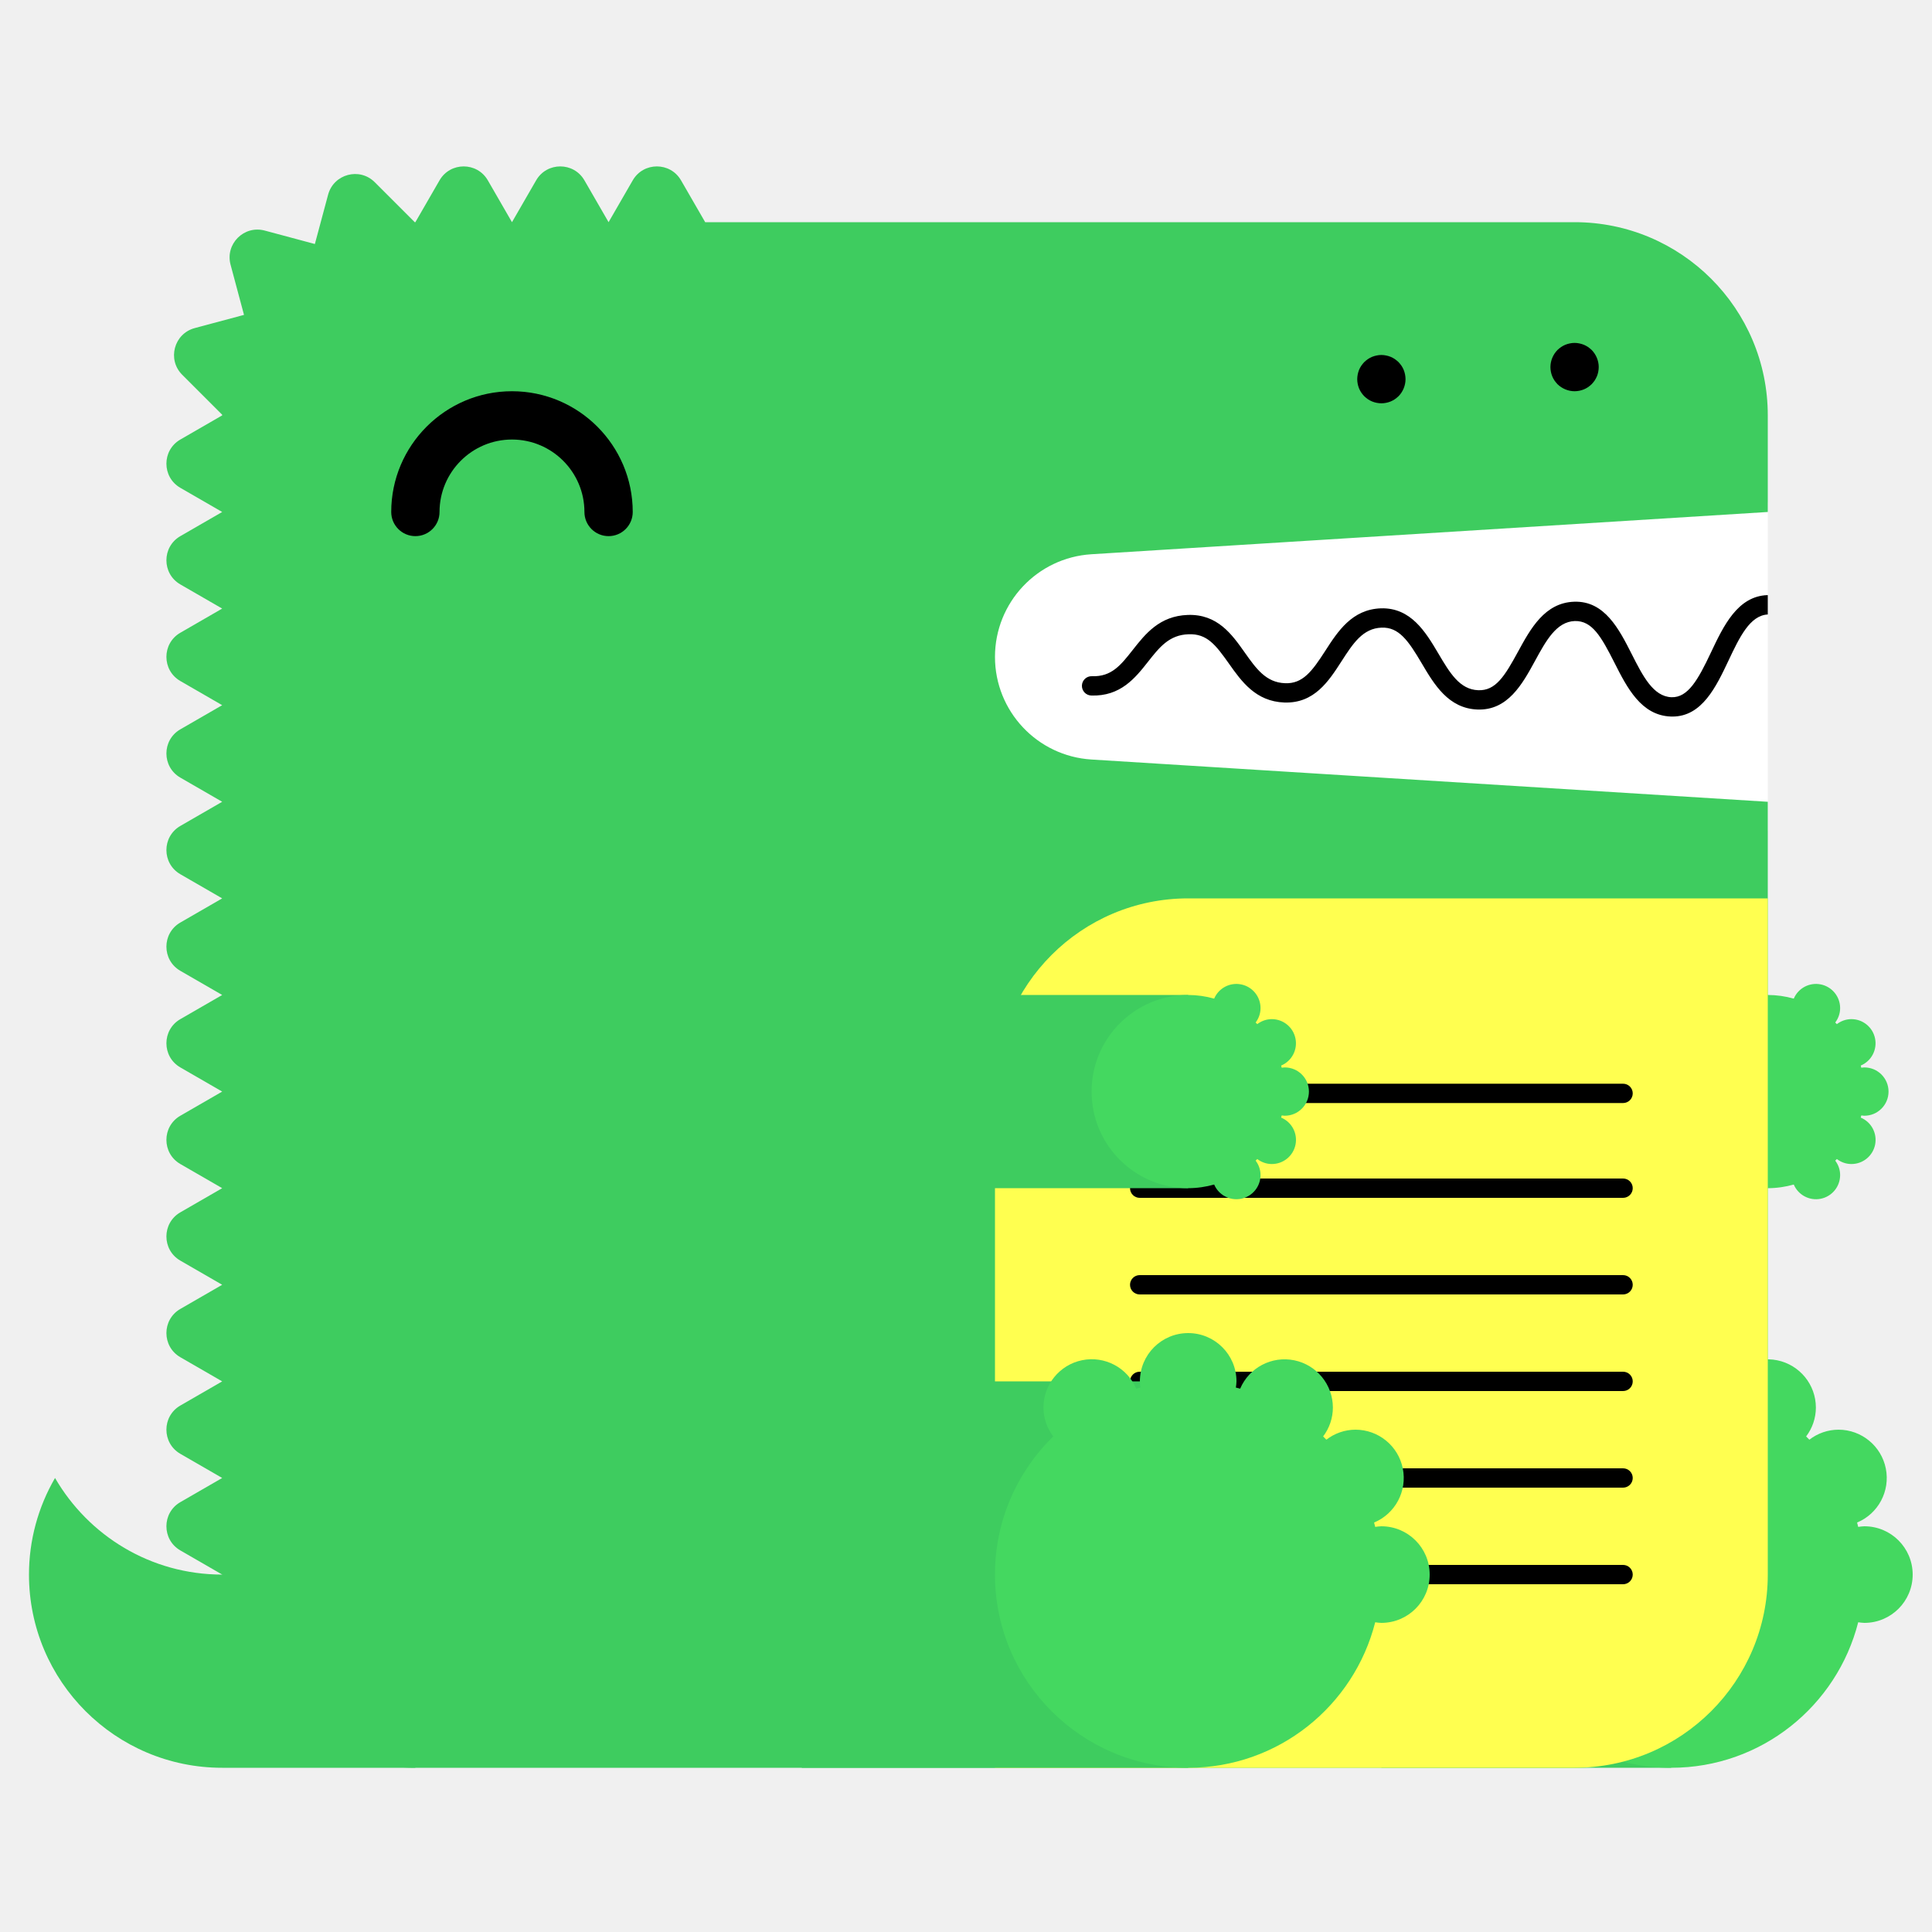
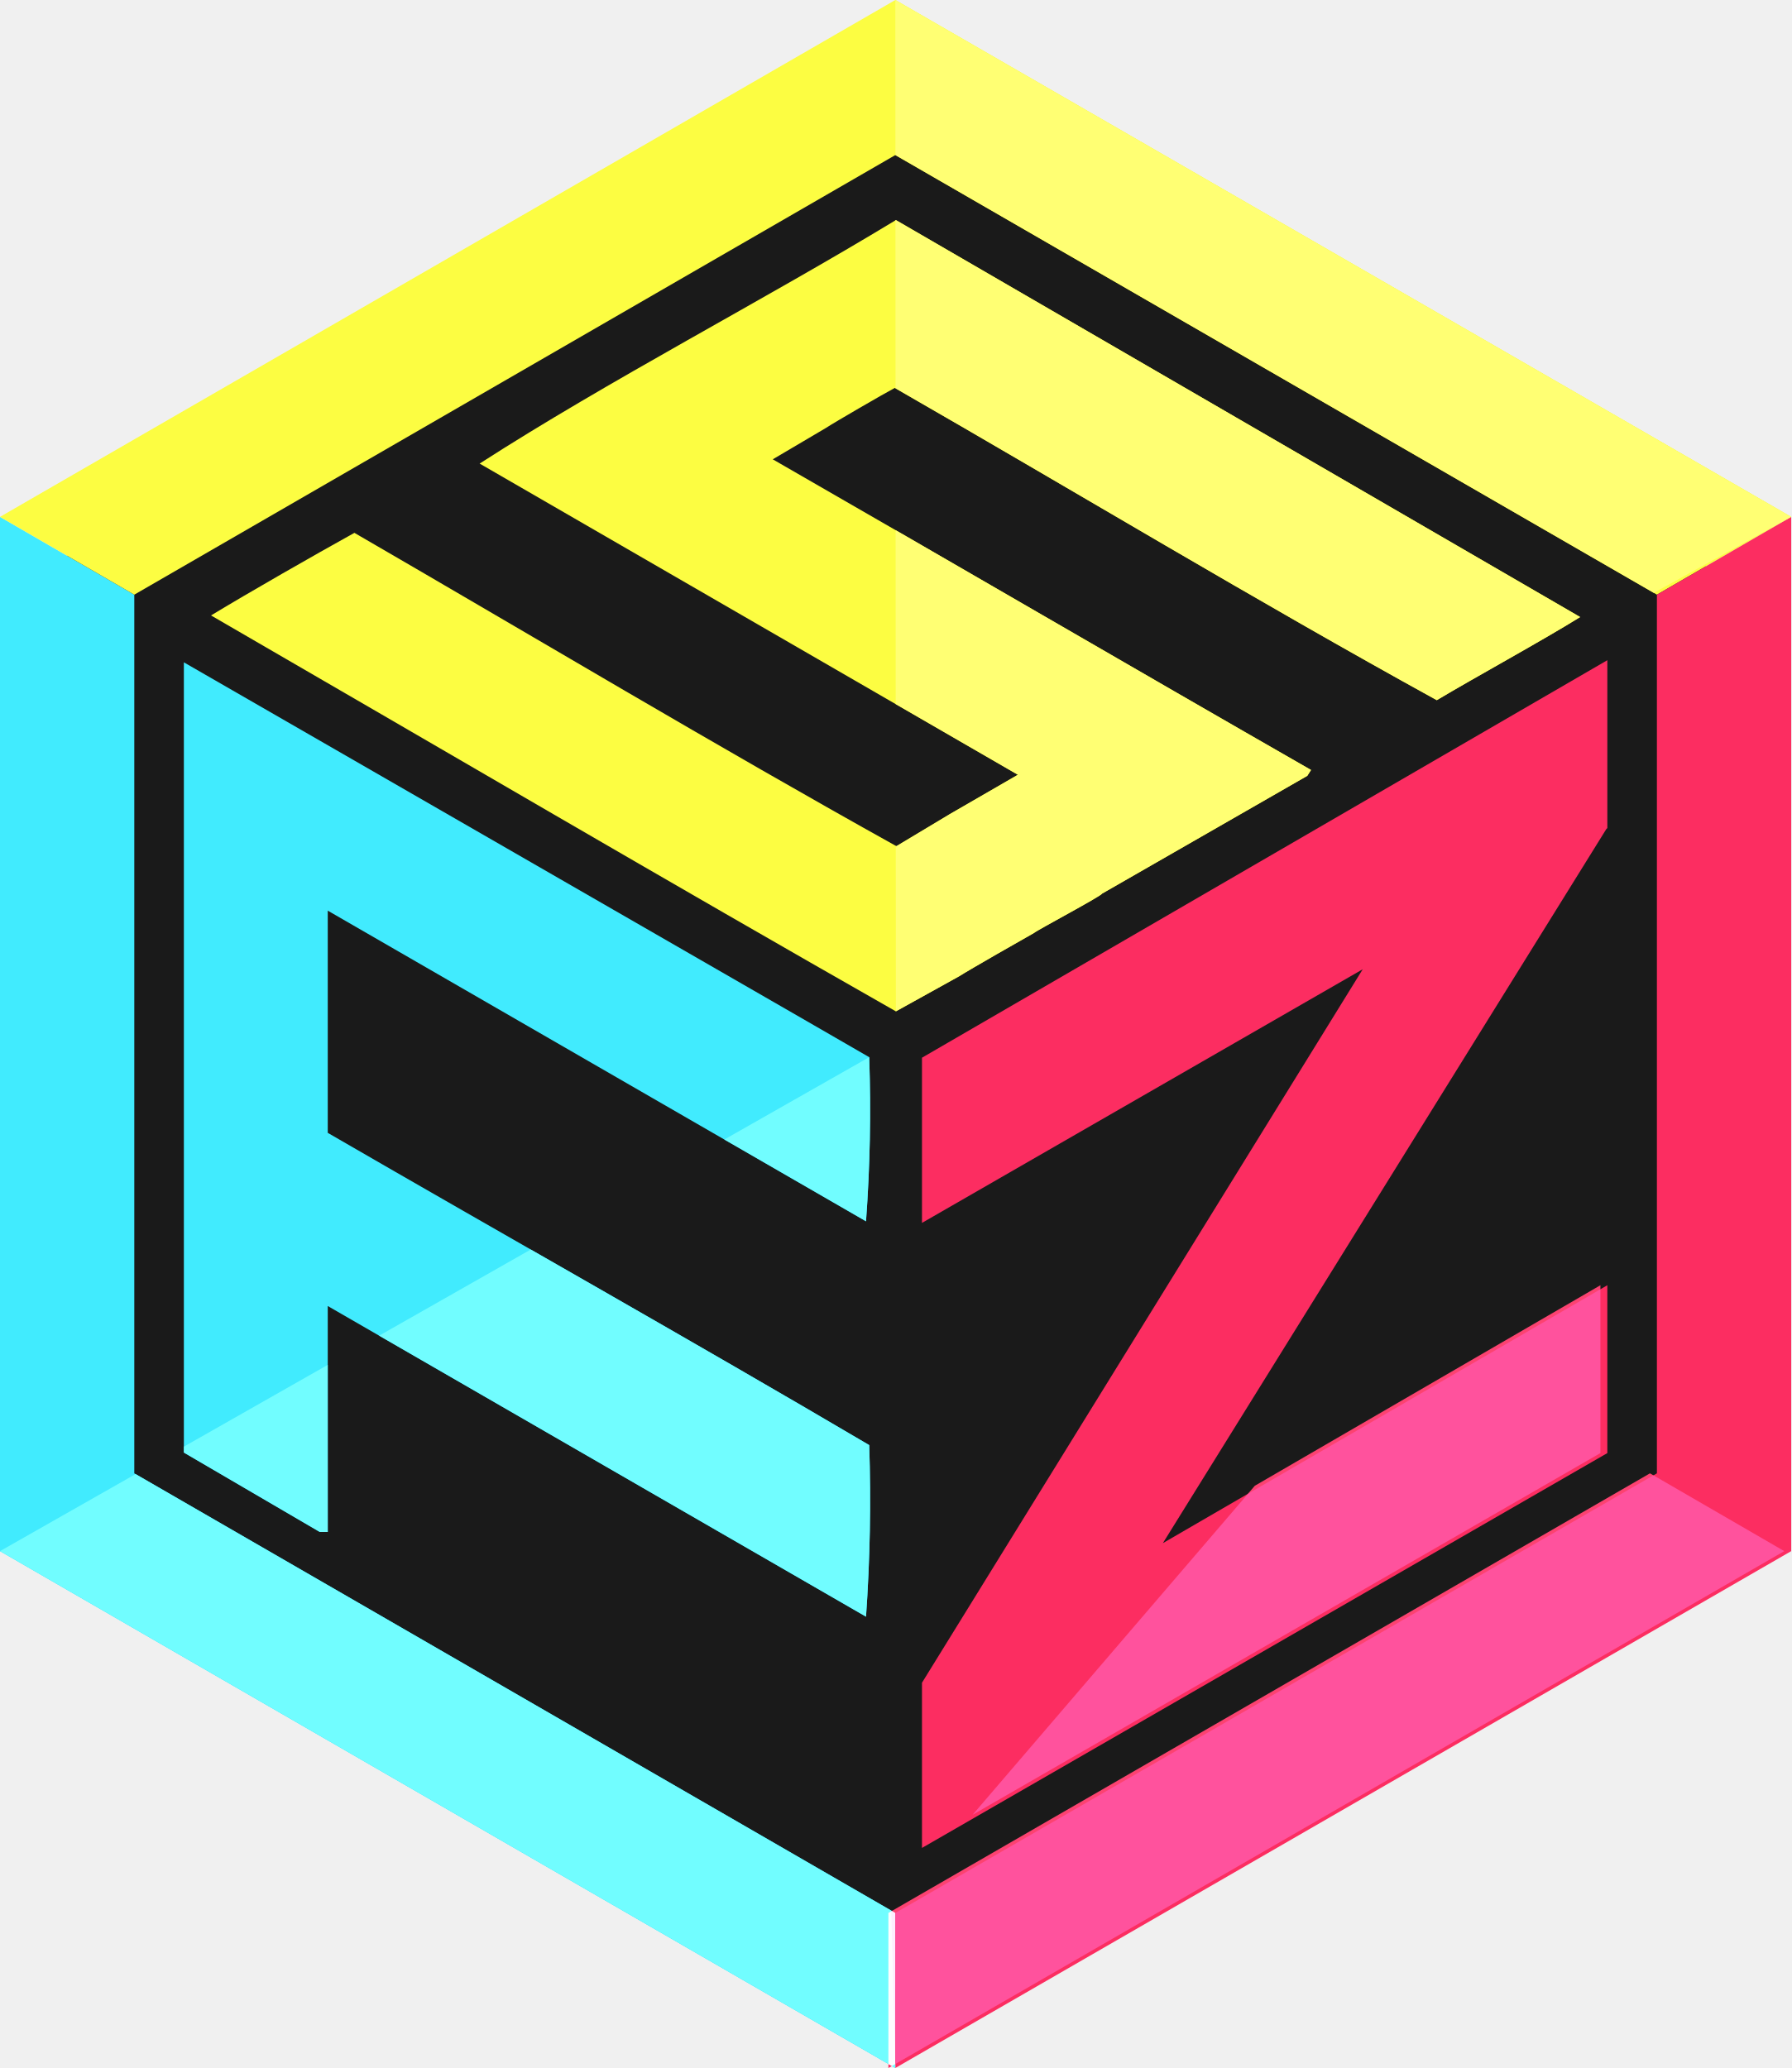
- <svg xmlns="http://www.w3.org/2000/svg" width="200" height="200" viewBox="0 0 200 200">
-   <g fill="none" fill-rule="evenodd">
-     <path fill="#FFF" d="M99 52h84v34H99z" />
-     <path d="M23 163c-7.398 0-13.843-4.027-17.303-10A19.886 19.886 0 0 0 3 163c0 11.046 8.954 20 20 20h20v-20H23z" fill="#3ECC5F" />
-     <path d="M112.98 57.376L183 53V43c0-11.046-8.954-20-20-20H73l-2.5-4.33c-1.112-1.925-3.889-1.925-5 0L63 23l-2.5-4.33c-1.111-1.925-3.889-1.925-5 0L53 23l-2.5-4.33c-1.111-1.925-3.889-1.925-5 0L43 23c-.022 0-.042.003-.065.003l-4.142-4.141c-1.57-1.571-4.252-.853-4.828 1.294l-1.369 5.104-5.192-1.392c-2.148-.575-4.111 1.389-3.535 3.536l1.39 5.193-5.102 1.367c-2.148.576-2.867 3.259-1.296 4.83l4.142 4.142c0 .021-.003.042-.003.064l-4.33 2.5c-1.925 1.111-1.925 3.889 0 5L23 53l-4.33 2.5c-1.925 1.111-1.925 3.889 0 5L23 63l-4.33 2.5c-1.925 1.111-1.925 3.889 0 5L23 73l-4.33 2.5c-1.925 1.111-1.925 3.889 0 5L23 83l-4.33 2.5c-1.925 1.111-1.925 3.889 0 5L23 93l-4.33 2.5c-1.925 1.111-1.925 3.889 0 5L23 103l-4.33 2.5c-1.925 1.111-1.925 3.889 0 5L23 113l-4.33 2.5c-1.925 1.111-1.925 3.889 0 5L23 123l-4.33 2.5c-1.925 1.111-1.925 3.889 0 5L23 133l-4.33 2.5c-1.925 1.111-1.925 3.889 0 5L23 143l-4.33 2.5c-1.925 1.111-1.925 3.889 0 5L23 153l-4.33 2.5c-1.925 1.111-1.925 3.889 0 5L23 163c0 11.046 8.954 20 20 20h120c11.046 0 20-8.954 20-20V83l-70.02-4.376A10.645 10.645 0 0 1 103 68c0-5.621 4.37-10.273 9.98-10.624" fill="#3ECC5F" />
-     <path fill="#3ECC5F" d="M143 183h30v-40h-30z" />
-     <path d="M193 158c-.219 0-.428.037-.639.064-.038-.15-.074-.301-.116-.451A5 5 0 0 0 190.32 148a4.96 4.96 0 0 0-3.016 1.036 26.531 26.531 0 0 0-.335-.336 4.955 4.955 0 0 0 1.011-2.987 5 5 0 0 0-9.599-1.959c-.148-.042-.297-.077-.445-.115.027-.211.064-.42.064-.639a5 5 0 0 0-5-5 5 5 0 0 0-5 5c0 .219.037.428.064.639-.148.038-.297.073-.445.115a4.998 4.998 0 0 0-9.599 1.959c0 1.125.384 2.151 1.011 2.987-3.717 3.632-6.031 8.693-6.031 14.3 0 11.046 8.954 20 20 20 9.339 0 17.16-6.41 19.361-15.064.211.027.42.064.639.064a5 5 0 0 0 5-5 5 5 0 0 0-5-5" fill="#44D860" />
-     <path fill="#3ECC5F" d="M153 123h30v-20h-30z" />
-     <path d="M193 115.5a2.5 2.5 0 1 0 0-5c-.109 0-.214.019-.319.032-.02-.075-.037-.15-.058-.225a2.501 2.501 0 0 0-.963-4.807c-.569 0-1.088.197-1.508.518a6.653 6.653 0 0 0-.168-.168c.314-.417.506-.931.506-1.494a2.5 2.5 0 0 0-4.8-.979A9.987 9.987 0 0 0 183 103c-5.522 0-10 4.478-10 10s4.478 10 10 10c.934 0 1.833-.138 2.69-.377a2.5 2.5 0 0 0 4.8-.979c0-.563-.192-1.077-.506-1.494.057-.055.113-.111.168-.168.42.321.939.518 1.508.518a2.5 2.5 0 0 0 .963-4.807c.021-.074.038-.15.058-.225.105.013.21.032.319.032" fill="#44D860" />
-     <path d="M63 55.5a2.5 2.5 0 0 1-2.5-2.5c0-4.136-3.364-7.5-7.5-7.5s-7.5 3.364-7.5 7.5a2.5 2.5 0 1 1-5 0c0-6.893 5.607-12.5 12.5-12.5S65.5 46.107 65.5 53a2.5 2.5 0 0 1-2.5 2.5" fill="#000" />
-     <path d="M103 183h60c11.046 0 20-8.954 20-20V93h-60c-11.046 0-20 8.954-20 20v70z" fill="#FFFF50" />
-     <path d="M168.02 124h-50.04a1 1 0 1 1 0-2h50.04a1 1 0 1 1 0 2m0 20h-50.04a1 1 0 1 1 0-2h50.04a1 1 0 1 1 0 2m0 20h-50.04a1 1 0 1 1 0-2h50.04a1 1 0 1 1 0 2m0-49.814h-50.04a1 1 0 1 1 0-2h50.04a1 1 0 1 1 0 2m0 19.814h-50.04a1 1 0 1 1 0-2h50.04a1 1 0 1 1 0 2m0 20h-50.04a1 1 0 1 1 0-2h50.04a1 1 0 1 1 0 2M183 61.611c-.012 0-.022-.006-.034-.005-3.09.105-4.552 3.196-5.842 5.923-1.346 2.85-2.387 4.703-4.093 4.647-1.889-.068-2.969-2.202-4.113-4.46-1.314-2.594-2.814-5.536-5.963-5.426-3.046.104-4.513 2.794-5.807 5.167-1.377 2.528-2.314 4.065-4.121 3.994-1.927-.07-2.951-1.805-4.136-3.813-1.321-2.236-2.848-4.75-5.936-4.664-2.994.103-4.465 2.385-5.763 4.4-1.373 2.13-2.335 3.428-4.165 3.351-1.973-.07-2.992-1.51-4.171-3.177-1.324-1.873-2.816-3.993-5.895-3.89-2.928.1-4.399 1.97-5.696 3.618-1.232 1.564-2.194 2.802-4.229 2.724a1 1 0 0 0-.072 2c3.017.101 4.545-1.8 5.872-3.487 1.177-1.496 2.193-2.787 4.193-2.855 1.926-.082 2.829 1.115 4.195 3.045 1.297 1.834 2.769 3.914 5.731 4.021 3.103.104 4.596-2.215 5.918-4.267 1.182-1.834 2.202-3.417 4.15-3.484 1.793-.067 2.769 1.35 4.145 3.681 1.297 2.197 2.766 4.686 5.787 4.796 3.125.108 4.634-2.62 5.949-5.035 1.139-2.088 2.214-4.06 4.119-4.126 1.793-.042 2.728 1.595 4.111 4.33 1.292 2.553 2.757 5.445 5.825 5.556l.169.003c3.064 0 4.518-3.075 5.805-5.794 1.139-2.41 2.217-4.68 4.067-4.773v-2z" fill="#000" />
-     <path fill="#3ECC5F" d="M83 183h40v-40H83z" />
-     <path d="M143 158c-.219 0-.428.037-.639.064-.038-.15-.074-.301-.116-.451A5 5 0 0 0 140.32 148a4.96 4.96 0 0 0-3.016 1.036 26.531 26.531 0 0 0-.335-.336 4.955 4.955 0 0 0 1.011-2.987 5 5 0 0 0-9.599-1.959c-.148-.042-.297-.077-.445-.115.027-.211.064-.42.064-.639a5 5 0 0 0-5-5 5 5 0 0 0-5 5c0 .219.037.428.064.639-.148.038-.297.073-.445.115a4.998 4.998 0 0 0-9.599 1.959c0 1.125.384 2.151 1.011 2.987-3.717 3.632-6.031 8.693-6.031 14.3 0 11.046 8.954 20 20 20 9.339 0 17.16-6.41 19.361-15.064.211.027.42.064.639.064a5 5 0 0 0 5-5 5 5 0 0 0-5-5" fill="#44D860" />
-     <path fill="#3ECC5F" d="M83 123h40v-20H83z" />
-     <path d="M133 115.5a2.5 2.5 0 1 0 0-5c-.109 0-.214.019-.319.032-.02-.075-.037-.15-.058-.225a2.501 2.501 0 0 0-.963-4.807c-.569 0-1.088.197-1.508.518a6.653 6.653 0 0 0-.168-.168c.314-.417.506-.931.506-1.494a2.5 2.5 0 0 0-4.8-.979A9.987 9.987 0 0 0 123 103c-5.522 0-10 4.478-10 10s4.478 10 10 10c.934 0 1.833-.138 2.69-.377a2.5 2.5 0 0 0 4.8-.979c0-.563-.192-1.077-.506-1.494.057-.055.113-.111.168-.168.42.321.939.518 1.508.518a2.5 2.5 0 0 0 .963-4.807c.021-.074.038-.15.058-.225.105.013.21.032.319.032" fill="#44D860" />
-     <path d="M143 41.75c-.16 0-.33-.02-.49-.05a2.52 2.52 0 0 1-.47-.14c-.15-.06-.29-.14-.431-.23-.13-.09-.259-.2-.38-.31-.109-.12-.219-.24-.309-.38s-.17-.28-.231-.43a2.619 2.619 0 0 1-.189-.96c0-.16.02-.33.05-.49.03-.16.08-.31.139-.47.061-.15.141-.29.231-.43.09-.13.2-.26.309-.38.121-.11.25-.22.38-.31.141-.09.281-.17.431-.23.149-.06.31-.11.47-.14.32-.07.65-.07.98 0 .159.03.32.08.47.14.149.06.29.14.43.23.13.09.259.2.38.31.11.12.22.25.31.38.09.14.17.28.23.43.06.16.11.31.14.47.029.16.05.33.05.49 0 .66-.271 1.31-.73 1.77-.121.11-.25.22-.38.31-.14.09-.281.17-.43.23a2.565 2.565 0 0 1-.96.19m20-1.25c-.66 0-1.3-.27-1.771-.73a3.802 3.802 0 0 1-.309-.38c-.09-.14-.17-.28-.231-.43a2.619 2.619 0 0 1-.189-.96c0-.66.27-1.3.729-1.77.121-.11.25-.22.38-.31.141-.09.281-.17.431-.23.149-.06.31-.11.47-.14.32-.07.66-.07.98 0 .159.03.32.08.47.14.149.06.29.14.43.23.13.09.259.2.38.31.459.47.73 1.11.73 1.77 0 .16-.021.33-.05.49-.03.16-.08.32-.14.47-.07.15-.14.29-.23.43-.09.13-.2.26-.31.38-.121.11-.25.22-.38.31-.14.09-.281.17-.43.23a2.565 2.565 0 0 1-.96.19" fill="#000" />
+ <svg xmlns="http://www.w3.org/2000/svg" viewBox="0 0 33.61 38.81">
+   <defs>
+     <style>.cls-1{fill:none;}.cls-2{isolation:isolate;}.cls-3{fill:#1a1a1a;}.cls-4{fill:#41ebfe;}.cls-5{fill:#fcfd42;}.cls-6{fill:#fc2d61;}.cls-7{mix-blend-mode:screen;}.cls-8{clip-path:url(#clip-path);}.cls-9{clip-path:url(#clip-path-2);}.cls-10{clip-path:url(#clip-path-3);}</style>
+     <clipPath id="clip-path">
+       <polygon class="cls-1" points="0 29.11 16.31 19.84 16.8 38.81 0 29.11" />
+     </clipPath>
+     <clipPath id="clip-path-2">
+       <polygon class="cls-1" points="16.67 35.9 27.27 23.54 30.03 23.54 30.32 26.09 30.96 27.65 33.48 29.11 36.32 31.27 16.05 40.09 16.67 35.9" />
+     </clipPath>
+     <clipPath id="clip-path-3">
+       <polygon class="cls-1" points="16.8 0 16.81 18.99 33.61 9.7 16.8 0" />
+     </clipPath>
+   </defs>
+   <g class="cls-2">
+     <g id="Layer_2" data-name="Layer 2">
+       <g id="Layer_1-2" data-name="Layer 1">
+         <polygon class="cls-3" points="1.25 10.43 17.3 1.65 32.01 10.43 32.01 28.23 16.63 37.43 1.25 28.49 1.25 10.43" />
+         <polygon class="cls-4" points="2.52 27.65 2.52 11.16 0 9.7 0 29.11 16.8 38.81 16.8 35.9 2.52 27.65" />
+         <path class="cls-4" d="M6.15,28.75V24.51l10.1,5.83a31.3,31.3,0,0,0,.06-3.22C13,25.17,9.5,23.2,6.15,21.26V17.09l10.1,5.83a28.63,28.63,0,0,0,.06-3.08l-1.16-.67L3.45,12.43V27.26L6,28.75Z" />
+         <polygon class="cls-5" points="16.8 0 0 9.7 2.52 11.16 16.8 2.91 31.09 11.16 33.61 9.7 16.8 0" />
+         <path class="cls-5" d="M9,8.7l10.1,5.84-1.28.74h0l-1,.6C13.44,14,10,11.94,6.65,10c-.74.41-2,1.13-2.69,1.55,4.25,2.46,8.58,5,12.85,7.43L18,18.32h0c.17-.11,1.22-.71,1.4-.81v0c.07-.06,1.26-.69,1.28-.74l3.85-2.21.07-.11c-3.35-1.92-6.76-3.91-10.1-5.83l1-.59h0c.15-.1,1.1-.65,1.29-.75,3.36,1.93,6.79,4,10.17,5.86.72-.43,2-1.13,2.69-1.56L16.81,4.13C14.34,5.63,11.42,7.14,9,8.7Z" />
+         <polygon class="cls-6" points="31.09 11.16 31.09 27.65 16.8 35.9 16.8 38.81 33.61 29.11 33.61 9.7 31.09 11.16" />
+         <polygon class="cls-6" points="30.16 24.12 21.82 28.96 30.14 15.56 30.16 15.54 30.16 12.39 17.3 19.85 17.3 22.95 25.57 18.19 17.3 31.58 17.3 34.68 30.16 27.27 30.16 24.12" />
+         <g class="cls-7">
+           <g class="cls-8">
+             <polygon class="cls-4" points="2.52 27.65 2.52 11.16 0 9.7 0 29.11 16.8 38.81 16.8 35.9 2.52 27.65" />
+             <path class="cls-4" d="M6.15,28.75V24.51l10.1,5.83a31.3,31.3,0,0,0,.06-3.22C13,25.17,9.5,23.2,6.15,21.26V17.09l10.1,5.83a28.63,28.63,0,0,0,.06-3.08l-1.16-.67L3.45,12.43V27.26L6,28.75Z" />
+           </g>
+         </g>
+         <g class="cls-7">
+           <g class="cls-9">
+             <polygon class="cls-6" points="30.96 11.16 30.96 27.65 16.67 35.9 16.67 38.81 33.48 29.11 33.48 9.7 30.96 11.16" />
+             <polygon class="cls-6" points="30.03 24.12 21.69 28.96 30.01 15.56 30.03 15.54 30.03 12.39 17.17 19.85 17.17 22.95 25.43 18.19 17.17 31.58 17.17 34.68 30.03 27.27 30.03 24.12" />
+           </g>
+         </g>
+         <g class="cls-7">
+           <g class="cls-10">
+             <polygon class="cls-5" points="16.8 0 0 9.7 2.52 11.16 16.8 2.91 31.09 11.16 33.61 9.7 16.8 0" />
+             <path class="cls-5" d="M9,8.7l10.1,5.84-1.28.74h0l-1,.6C13.44,14,10,11.94,6.65,10c-.74.41-2,1.13-2.69,1.55,4.25,2.46,8.58,5,12.85,7.43L18,18.32h0c.17-.11,1.22-.71,1.4-.81v0c.07-.06,1.26-.69,1.28-.74l3.85-2.21.07-.11c-3.35-1.92-6.76-3.91-10.1-5.83l1-.59h0c.15-.1,1.1-.65,1.29-.75,3.36,1.93,6.79,4,10.17,5.86.72-.43,2-1.13,2.69-1.56L16.81,4.13C14.34,5.63,11.42,7.14,9,8.7Z" />
+           </g>
+         </g>
+       </g>
+     </g>
  </g>
</svg>
